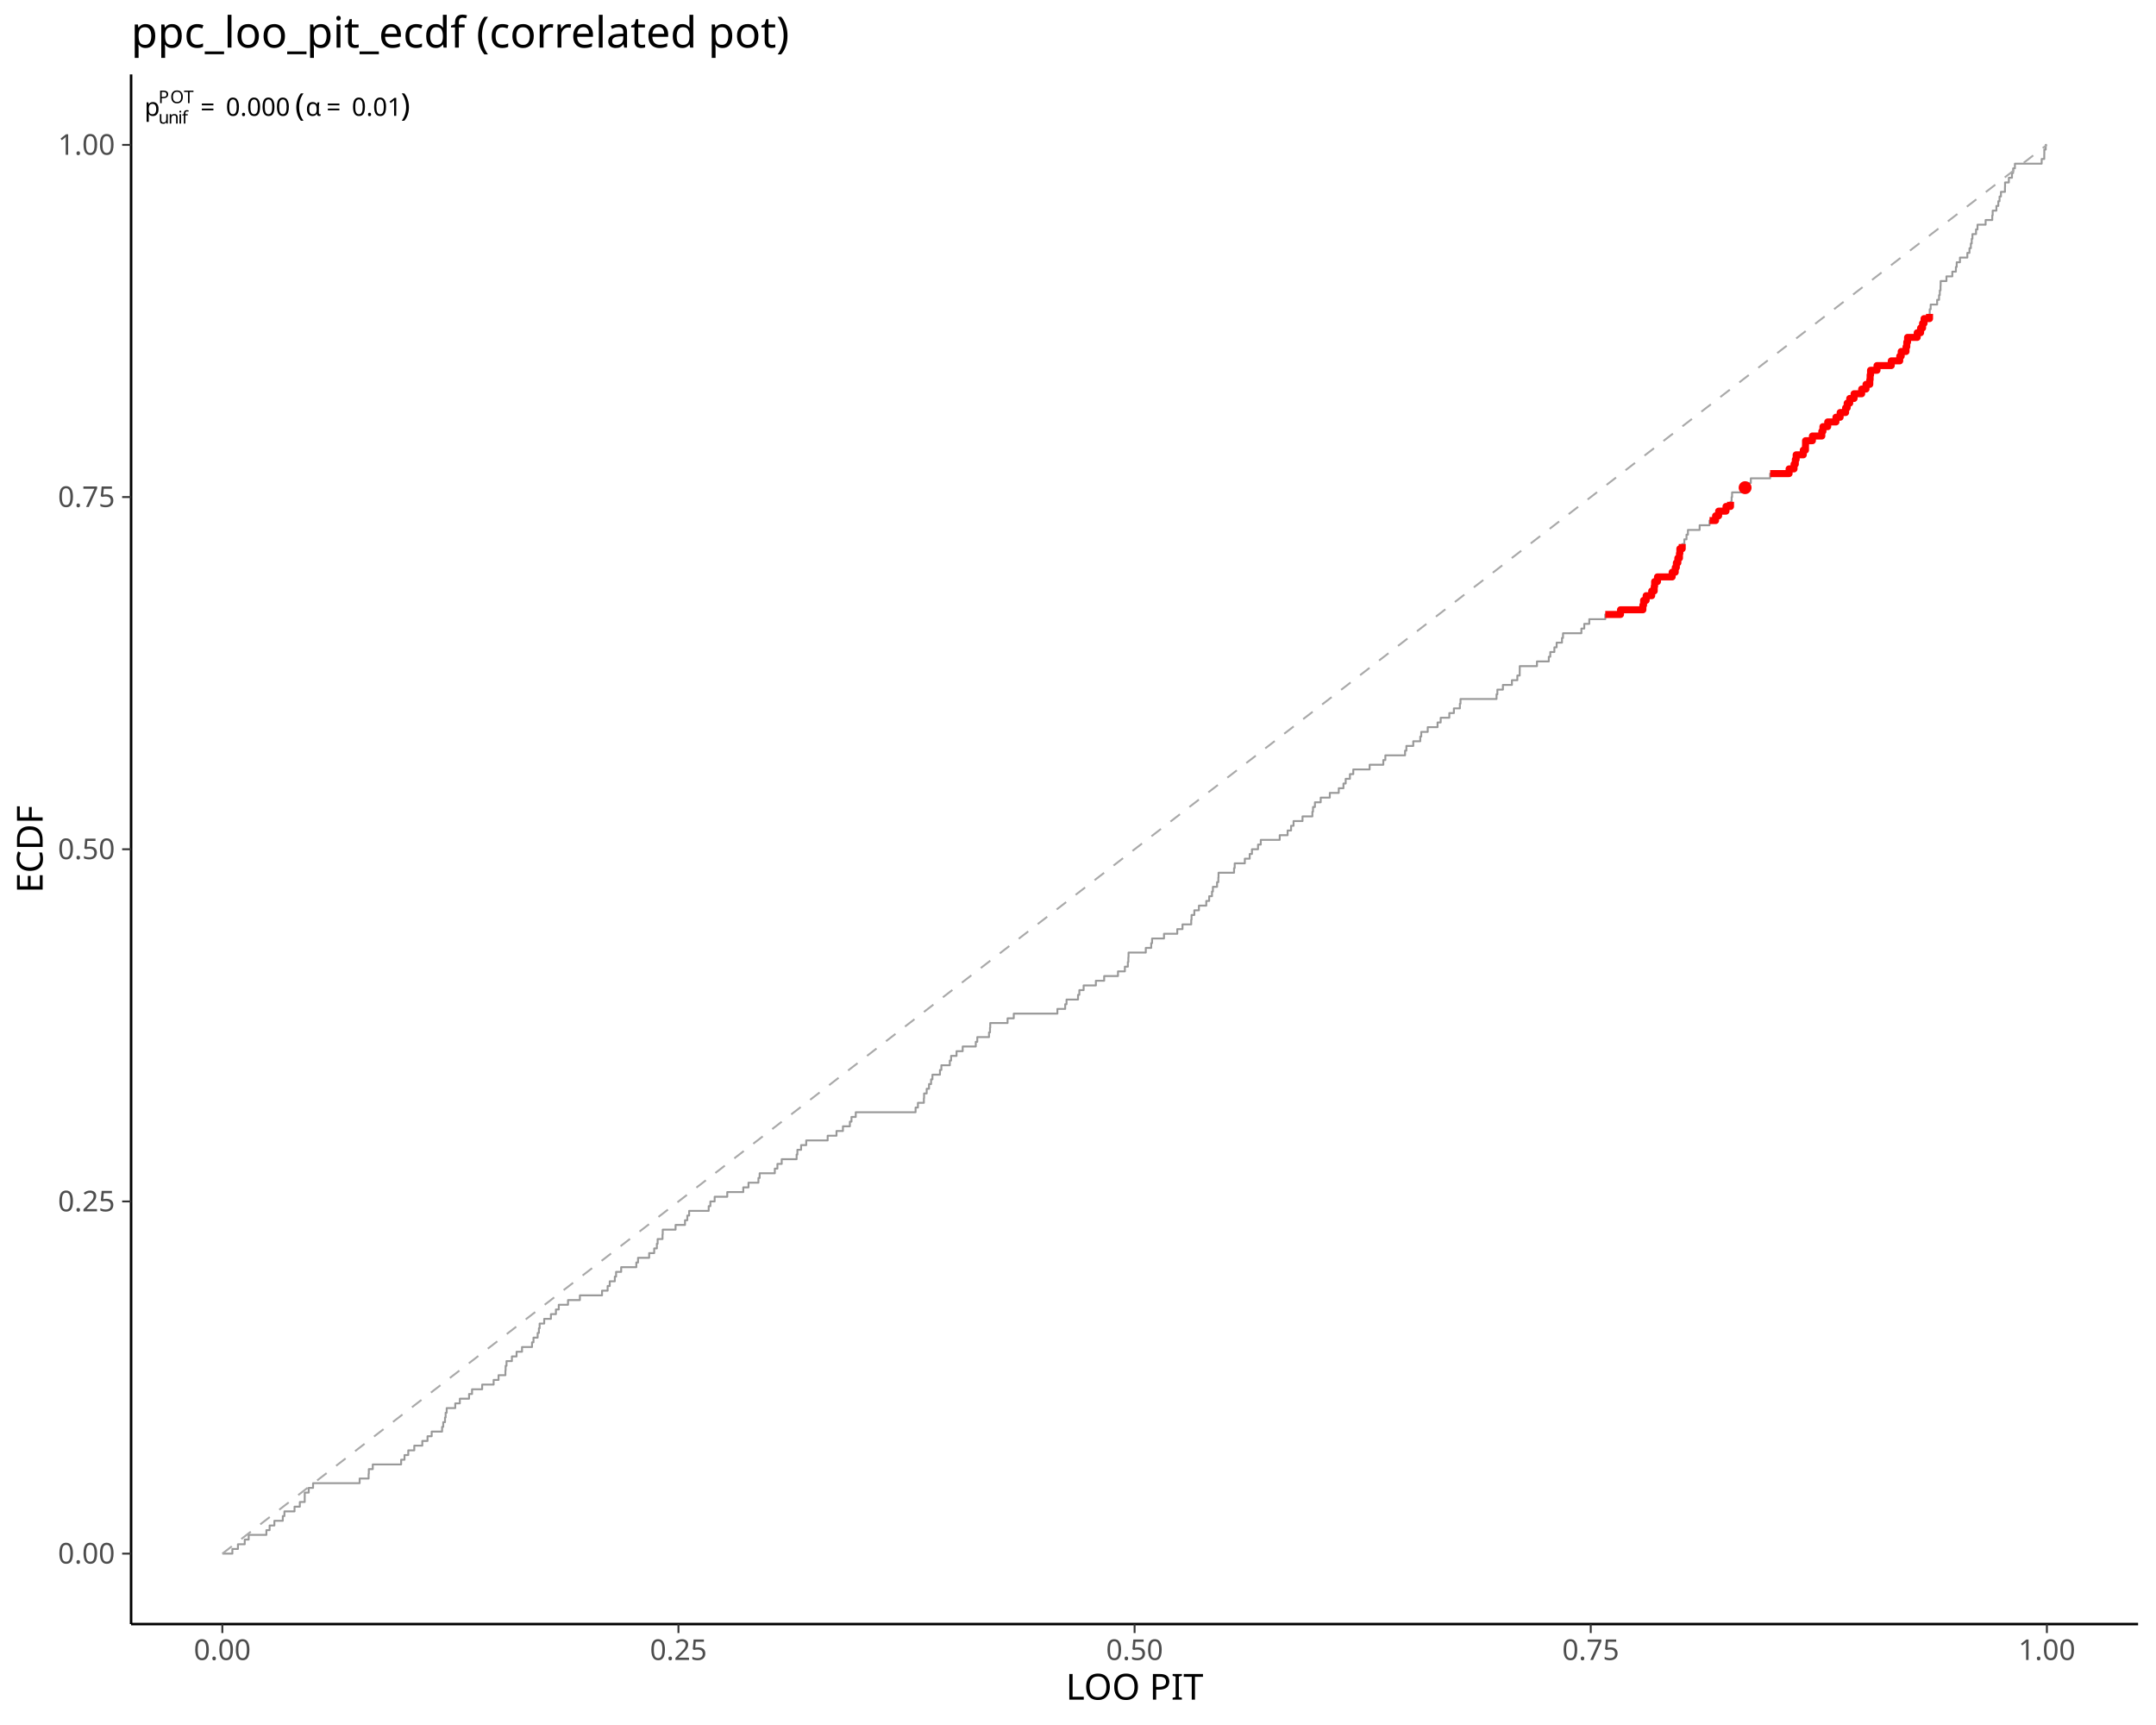
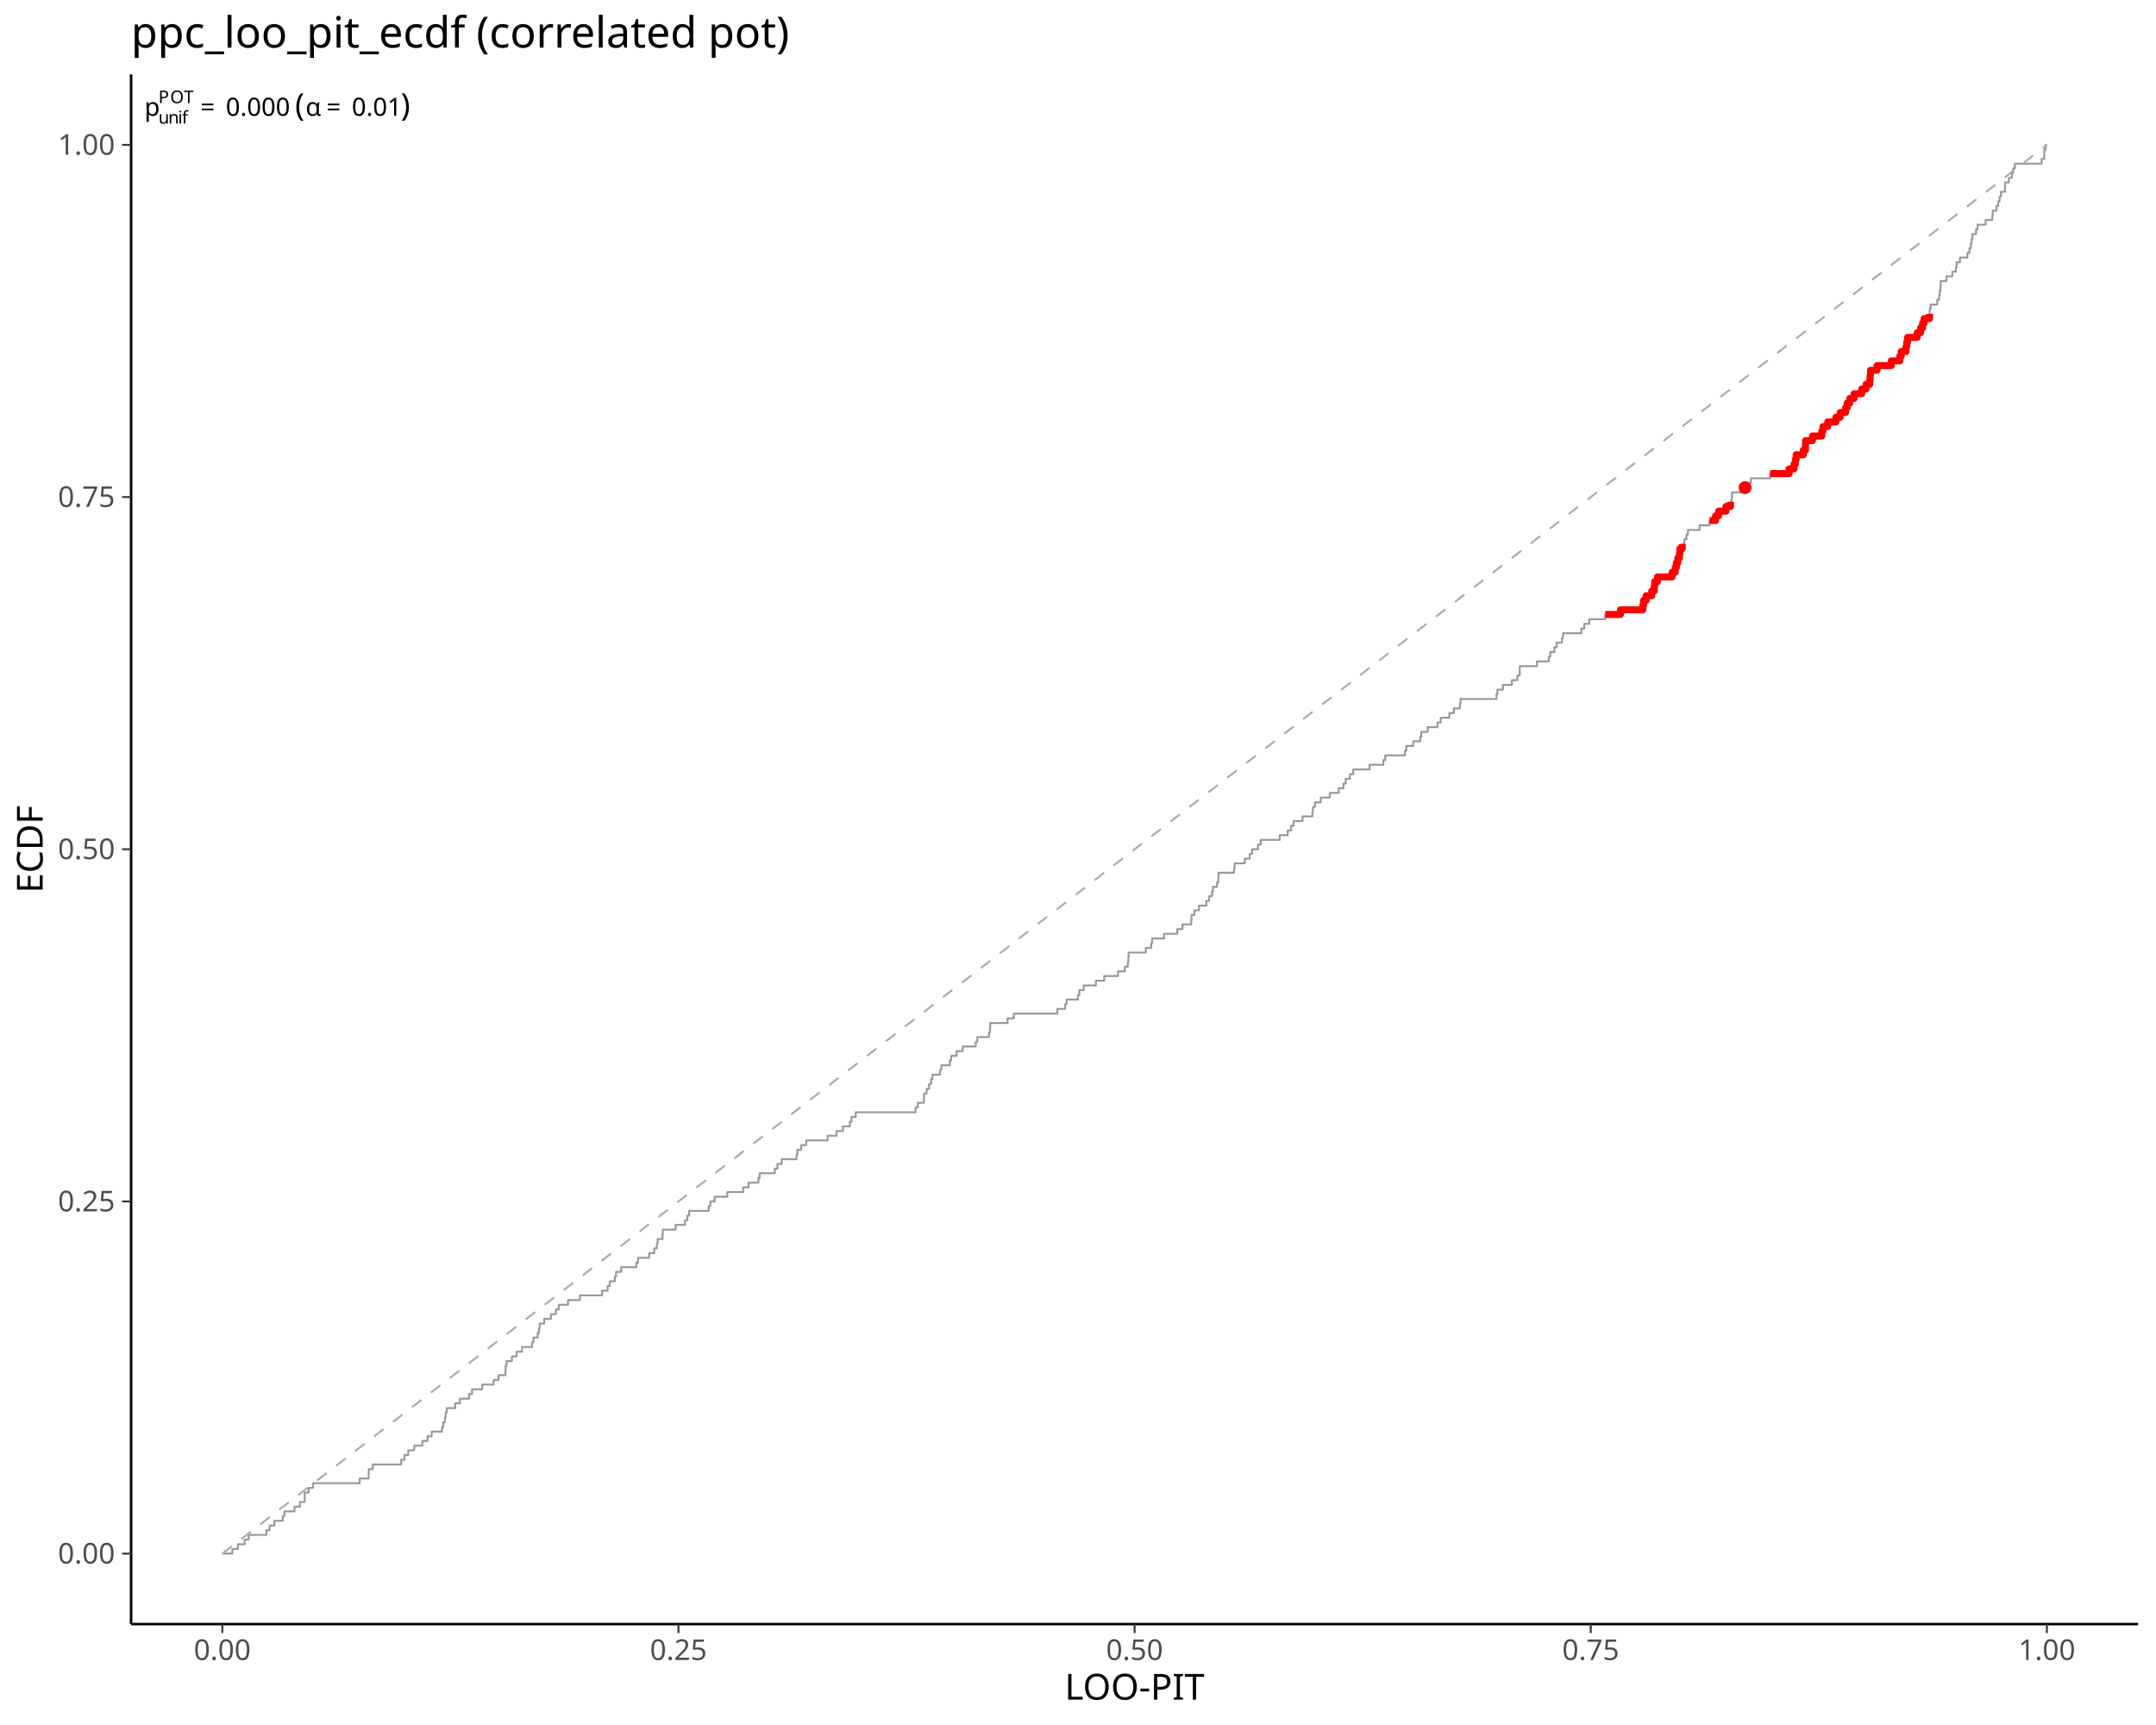
<svg xmlns="http://www.w3.org/2000/svg" class="svglite" data-engine-version="2.0" width="720.00pt" height="576.00pt" viewBox="0 0 720.00 576.00">
  <defs>
    <style type="text/css">
    .svglite line, .svglite polyline, .svglite polygon, .svglite path, .svglite rect, .svglite circle {
      fill: none;
      stroke: #000000;
      stroke-linecap: round;
      stroke-linejoin: round;
      stroke-miterlimit: 10.00;
    }
  </style>
  </defs>
  <rect width="100%" height="100%" style="stroke: none; fill: #FFFFFF;" />
  <defs>
    <clipPath id="cpMC4wMHw3MjAuMDB8MC4wMHw1NzYuMDA=">
      <rect x="0.00" y="0.00" width="720.00" height="576.00" />
    </clipPath>
  </defs>
  <g clip-path="url(#cpMC4wMHw3MjAuMDB8MC4wMHw1NzYuMDA=)">
</g>
  <defs>
    <clipPath id="cpNDMuNzh8NzE0LjAyfDI0Ljg1fDU0Mi4zMA==">
      <rect x="43.78" y="24.85" width="670.24" height="517.45" />
    </clipPath>
  </defs>
  <g clip-path="url(#cpNDMuNzh8NzE0LjAyfDI0Ljg1fDU0Mi4zMA==)">
    <polyline points="74.25,518.78 76.28,518.78 76.28,518.78 77.60,518.78 77.60,517.22 78.32,517.22 78.32,517.22 79.46,517.22 79.46,515.65 80.36,515.65 80.36,515.65 81.73,515.65 81.73,514.08 82.40,514.08 82.40,514.08 83.05,514.08 83.05,512.51 84.44,512.51 84.44,512.51 86.47,512.51 86.47,512.51 88.51,512.51 88.51,512.51 88.96,512.51 88.96,510.94 90.04,510.94 90.04,509.38 90.55,509.38 90.55,509.38 91.63,509.38 91.63,507.81 92.59,507.81 92.59,507.81 94.44,507.81 94.44,506.24 94.63,506.24 94.63,506.24 94.98,506.24 94.98,504.67 96.66,504.67 96.66,504.67 98.36,504.67 98.36,503.10 98.70,503.10 98.70,503.10 100.13,503.10 100.13,501.54 100.74,501.54 100.74,501.54 101.76,501.54 101.76,499.97 101.77,499.97 101.77,498.40 102.78,498.40 102.78,498.40 103.10,498.40 103.10,496.83 104.55,496.83 104.55,495.26 104.81,495.26 104.81,495.26 106.85,495.26 106.85,495.26 108.89,495.26 108.89,495.26 110.93,495.26 110.93,495.26 112.97,495.26 112.97,495.26 115.00,495.26 115.00,495.26 117.04,495.26 117.04,495.26 119.08,495.26 119.08,495.26 120.10,495.26 120.10,493.70 121.12,493.70 121.12,493.70 123.10,493.70 123.10,492.13 123.15,492.13 123.15,492.13 123.17,492.13 123.17,490.56 124.49,490.56 124.49,488.99 125.19,488.99 125.19,488.99 127.23,488.99 127.23,488.99 129.27,488.99 129.27,488.99 131.31,488.99 131.31,488.99 133.34,488.99 133.34,488.99 133.96,488.99 133.96,487.42 135.09,487.42 135.09,485.86 135.38,485.86 135.38,485.86 136.34,485.86 136.34,484.29 137.42,484.29 137.42,484.29 138.35,484.29 138.35,482.72 139.46,482.72 139.46,482.72 141.03,482.72 141.03,481.15 141.50,481.15 141.50,481.15 142.77,481.15 142.77,479.58 143.53,479.58 143.53,479.58 144.16,479.58 144.16,478.02 145.57,478.02 145.57,478.02 147.61,478.02 147.61,478.02 147.64,478.02 147.64,476.45 148.02,476.45 148.02,474.88 148.61,474.88 148.61,473.31 148.82,473.31 148.82,471.74 149.17,471.74 149.17,470.18 149.65,470.18 149.65,470.18 151.68,470.18 151.68,470.18 152.03,470.18 152.03,468.61 153.56,468.61 153.56,467.04 153.72,467.04 153.72,467.04 155.76,467.04 155.76,467.04 156.65,467.04 156.65,465.47 157.64,465.47 157.64,463.90 157.80,463.90 157.80,463.90 159.84,463.90 159.84,463.90 161.02,463.90 161.02,462.33 161.87,462.33 161.87,462.33 163.91,462.33 163.91,462.33 164.85,462.33 164.85,460.77 165.95,460.77 165.95,460.77 166.49,460.77 166.49,459.20 167.99,459.20 167.99,459.20 168.78,459.20 168.78,457.63 168.85,457.63 168.85,456.06 169.15,456.06 169.15,454.49 170.02,454.49 170.02,454.49 170.95,454.49 170.95,452.93 172.06,452.93 172.06,452.93 172.51,452.93 172.51,451.36 174.10,451.36 174.10,451.36 174.33,451.36 174.33,449.79 176.14,449.79 176.14,449.79 177.67,449.79 177.67,448.22 178.16,448.22 178.16,446.65 178.18,446.65 178.18,446.65 179.55,446.65 179.55,445.09 179.97,445.09 179.97,443.52 180.21,443.52 180.21,441.95 180.21,441.95 180.21,441.95 181.74,441.95 181.74,440.38 182.25,440.38 182.25,440.38 183.98,440.38 183.98,438.81 184.29,438.81 184.29,438.81 185.65,438.81 185.65,437.25 186.33,437.25 186.33,437.25 186.60,437.25 186.60,435.68 188.37,435.68 188.37,435.68 189.69,435.68 189.69,434.11 190.40,434.11 190.40,434.11 192.44,434.11 192.44,434.11 193.65,434.11 193.65,432.54 194.48,432.54 194.48,432.54 196.52,432.54 196.52,432.54 198.55,432.54 198.55,432.54 200.59,432.54 200.59,432.54 201.05,432.54 201.05,430.97 202.63,430.97 202.63,430.97 202.92,430.97 202.92,429.41 203.62,429.41 203.62,427.84 204.67,427.84 204.67,427.84 205.32,427.84 205.32,426.27 205.74,426.27 205.74,424.70 206.71,424.70 206.71,424.70 207.44,424.70 207.44,423.13 208.74,423.13 208.74,423.13 210.78,423.13 210.78,423.13 212.50,423.13 212.50,421.57 212.82,421.57 212.82,421.57 213.07,421.57 213.07,420.00 214.86,420.00 214.86,420.00 216.79,420.00 216.79,418.43 216.89,418.43 216.89,418.43 218.47,418.43 218.47,416.86 218.93,416.86 218.93,416.86 219.36,416.86 219.36,415.29 219.62,415.29 219.62,413.73 220.97,413.73 220.97,413.73 221.25,413.73 221.25,412.16 221.32,412.16 221.32,410.59 223.01,410.59 223.01,410.59 225.05,410.59 225.05,410.59 225.61,410.59 225.61,409.02 227.08,409.02 227.08,409.02 228.76,409.02 228.76,407.45 229.12,407.45 229.12,407.45 229.53,407.45 229.53,405.89 230.14,405.89 230.14,404.32 231.16,404.32 231.16,404.32 233.20,404.32 233.20,404.32 235.24,404.32 235.24,404.32 236.67,404.32 236.67,402.75 237.23,402.75 237.23,401.18 237.27,401.18 237.27,401.18 238.66,401.18 238.66,399.61 239.31,399.61 239.31,399.61 241.35,399.61 241.35,399.61 242.87,399.61 242.87,398.05 243.39,398.05 243.39,398.05 245.42,398.05 245.42,398.05 247.46,398.05 247.46,398.05 248.22,398.05 248.22,396.48 249.50,396.48 249.50,396.48 249.96,396.48 249.96,394.91 251.54,394.91 251.54,394.91 253.28,394.91 253.28,393.34 253.58,393.34 253.58,393.34 253.68,393.34 253.68,391.77 255.61,391.77 255.61,391.77 257.65,391.77 257.65,391.77 258.75,391.77 258.75,390.21 259.62,390.21 259.62,388.64 259.69,388.64 259.69,388.64 261.05,388.64 261.05,387.07 261.73,387.07 261.73,387.07 263.76,387.07 263.76,387.07 265.80,387.07 265.80,387.07 266.03,387.07 266.03,385.50 266.29,385.50 266.29,383.93 267.53,383.93 267.53,382.37 267.84,382.37 267.84,382.37 269.24,382.37 269.24,380.80 269.88,380.80 269.88,380.80 271.92,380.80 271.92,380.80 273.95,380.80 273.95,380.80 275.99,380.80 275.99,380.80 276.40,380.80 276.40,379.23 278.03,379.23 278.03,379.23 279.35,379.23 279.35,377.66 280.07,377.66 280.07,377.66 281.50,377.66 281.50,376.09 282.11,376.09 282.11,376.09 283.82,376.09 283.82,374.53 284.14,374.53 284.14,374.53 284.36,374.53 284.36,372.96 285.78,372.96 285.78,371.39 286.18,371.39 286.18,371.39 288.22,371.39 288.22,371.39 290.26,371.39 290.26,371.39 292.29,371.39 292.29,371.39 294.33,371.39 294.33,371.39 296.37,371.39 296.37,371.39 298.41,371.39 298.41,371.39 300.45,371.39 300.45,371.39 302.48,371.39 302.48,371.39 304.52,371.39 304.52,371.39 305.76,371.39 305.76,369.82 306.54,369.82 306.54,368.25 306.56,368.25 306.56,368.25 308.53,368.25 308.53,366.69 308.60,366.69 308.60,366.69 308.60,366.69 308.60,365.12 309.47,365.12 309.47,363.55 310.25,363.55 310.25,361.98 310.63,361.98 310.63,361.98 310.94,361.98 310.94,360.41 311.39,360.41 311.39,358.85 312.67,358.85 312.67,358.85 313.90,358.85 313.90,357.28 314.37,357.28 314.37,355.71 314.71,355.71 314.71,355.71 316.75,355.71 316.75,355.71 317.19,355.71 317.19,354.14 317.62,354.14 317.62,352.57 318.79,352.57 318.79,352.57 319.44,352.57 319.44,351.00 320.82,351.00 320.82,351.00 321.49,351.00 321.49,349.44 322.86,349.44 322.86,349.44 324.90,349.44 324.90,349.44 325.86,349.44 325.86,347.87 326.37,347.87 326.37,346.30 326.94,346.30 326.94,346.30 328.98,346.30 328.98,346.30 330.28,346.30 330.28,344.73 330.62,344.73 330.62,343.16 330.69,343.16 330.69,341.60 331.01,341.60 331.01,341.60 333.05,341.60 333.05,341.60 335.09,341.60 335.09,341.60 336.48,341.60 336.48,340.03 337.13,340.03 337.13,340.03 338.55,340.03 338.55,338.46 339.16,338.46 339.16,338.46 341.20,338.46 341.20,338.46 343.24,338.46 343.24,338.46 345.28,338.46 345.28,338.46 347.32,338.46 347.32,338.46 349.35,338.46 349.35,338.46 351.39,338.46 351.39,338.46 353.12,338.46 353.12,336.89 353.43,336.89 353.43,336.89 355.47,336.89 355.47,336.89 355.72,336.89 355.72,335.32 356.17,335.32 356.17,333.76 357.50,333.76 357.50,333.76 359.54,333.76 359.54,333.76 360.01,333.76 360.01,332.19 360.45,332.19 360.45,330.62 361.58,330.62 361.58,330.62 361.88,330.62 361.88,329.05 363.62,329.05 363.62,329.05 365.66,329.05 365.66,329.05 365.97,329.05 365.97,327.48 367.69,327.48 367.69,327.48 368.74,327.48 368.74,325.92 369.73,325.92 369.73,325.92 371.77,325.92 371.77,325.92 373.35,325.92 373.35,324.35 373.81,324.35 373.81,324.35 375.65,324.35 375.65,322.78 375.85,322.78 375.85,322.78 376.65,322.78 376.65,321.21 376.82,321.21 376.82,319.64 376.88,319.64 376.88,318.08 377.88,318.08 377.88,318.08 379.92,318.08 379.92,318.08 381.96,318.08 381.96,318.08 382.64,318.08 382.64,316.51 384.00,316.51 384.00,316.51 384.45,316.51 384.45,314.94 384.74,314.94 384.74,313.37 386.03,313.37 386.03,313.37 388.07,313.37 388.07,313.37 388.72,313.37 388.72,311.80 390.11,311.80 390.11,311.80 392.15,311.80 392.15,311.80 393.15,311.80 393.15,310.24 394.19,310.24 394.19,310.24 394.90,310.24 394.90,308.67 396.22,308.67 396.22,308.67 397.81,308.67 397.81,307.10 397.92,307.10 397.92,305.53 398.26,305.53 398.26,305.53 398.85,305.53 398.85,303.96 400.30,303.96 400.30,303.96 400.38,303.96 400.38,302.40 402.34,302.40 402.34,302.40 402.84,302.40 402.84,300.83 403.81,300.83 403.81,299.26 404.37,299.26 404.37,299.26 404.75,299.26 404.75,297.69 405.05,297.69 405.05,296.12 406.41,296.12 406.41,296.12 406.44,296.12 406.44,294.56 406.87,294.56 406.87,292.99 406.93,292.99 406.93,291.42 408.45,291.42 408.45,291.42 410.49,291.42 410.49,291.42 412.12,291.42 412.12,289.85 412.33,289.85 412.33,288.28 412.53,288.28 412.53,288.28 414.56,288.28 414.56,288.28 415.71,288.28 415.71,286.72 416.60,286.72 416.60,286.72 417.34,286.72 417.34,285.15 418.09,285.15 418.09,283.58 418.64,283.58 418.64,283.58 420.12,283.58 420.12,282.01 420.68,282.01 420.68,282.01 421.04,282.01 421.04,280.44 422.72,280.44 422.72,280.44 424.75,280.44 424.75,280.44 426.79,280.44 426.79,280.44 427.36,280.44 427.36,278.88 428.83,278.88 428.83,278.88 430.00,278.88 430.00,277.31 430.87,277.31 430.87,277.31 431.16,277.31 431.16,275.74 431.98,275.74 431.98,274.17 432.90,274.17 432.90,274.17 434.94,274.17 434.94,274.17 434.98,274.17 434.98,272.60 436.98,272.60 436.98,272.60 438.27,272.60 438.27,271.04 438.48,271.04 438.48,269.47 439.02,269.47 439.02,269.47 439.12,269.47 439.12,267.90 441.05,267.90 441.05,266.33 441.06,266.33 441.06,266.33 443.09,266.33 443.09,266.33 444.09,266.33 444.09,264.76 445.13,264.76 445.13,264.76 447.08,264.76 447.08,263.20 447.17,263.20 447.17,263.20 448.65,263.20 448.65,261.63 449.21,261.63 449.21,261.63 449.39,261.63 449.39,260.06 450.81,260.06 450.81,258.49 451.24,258.49 451.24,258.49 451.93,258.49 451.93,256.92 453.28,256.92 453.28,256.92 455.32,256.92 455.32,256.92 457.36,256.92 457.36,256.92 457.39,256.92 457.39,255.36 459.40,255.36 459.40,255.36 461.43,255.36 461.43,255.36 461.96,255.36 461.96,253.79 462.64,253.79 462.64,252.22 463.47,252.22 463.47,252.22 465.51,252.22 465.51,252.22 467.55,252.22 467.55,252.22 469.22,252.22 469.22,250.65 469.59,250.65 469.59,250.65 469.66,250.65 469.66,249.08 471.62,249.08 471.62,249.08 471.96,249.08 471.96,247.51 473.66,247.51 473.66,247.51 474.30,247.51 474.30,245.95 474.63,245.95 474.63,244.38 475.70,244.38 475.70,244.38 476.79,244.38 476.79,242.81 477.74,242.81 477.74,242.81 479.77,242.81 479.77,242.81 480.07,242.81 480.07,241.24 481.12,241.24 481.12,239.67 481.81,239.67 481.81,239.67 483.85,239.67 483.85,239.67 484.00,239.67 484.00,238.11 485.53,238.11 485.53,236.54 485.89,236.54 485.89,236.54 487.53,236.54 487.53,234.97 487.74,234.97 487.74,233.40 487.93,233.40 487.93,233.40 489.96,233.40 489.96,233.40 492.00,233.40 492.00,233.40 494.04,233.40 494.04,233.40 496.08,233.40 496.08,233.40 498.11,233.40 498.11,233.40 499.77,233.40 499.77,231.83 500.05,231.83 500.05,230.27 500.15,230.27 500.15,230.27 501.90,230.27 501.90,228.70 502.19,228.70 502.19,228.70 504.23,228.70 504.23,228.70 504.91,228.70 504.91,227.13 506.27,227.13 506.27,227.13 506.72,227.13 506.72,225.56 507.51,225.56 507.51,223.99 507.52,223.99 507.52,222.43 508.30,222.43 508.30,222.43 510.34,222.43 510.34,222.43 512.38,222.43 512.38,222.43 513.27,222.43 513.27,220.86 514.42,220.86 514.42,220.86 516.46,220.86 516.46,220.86 517.22,220.86 517.22,219.29 517.72,219.29 517.72,217.72 518.49,217.72 518.49,217.72 519.09,217.72 519.09,216.15 519.84,216.15 519.84,214.59 520.53,214.59 520.53,214.59 521.63,214.59 521.63,213.02 521.97,213.02 521.97,211.45 522.57,211.45 522.57,211.45 524.61,211.45 524.61,211.45 526.64,211.45 526.64,211.45 528.11,211.45 528.11,209.88 528.68,209.88 528.68,209.88 529.07,209.88 529.07,208.31 530.72,208.31 530.72,208.31 530.74,208.31 530.74,206.75 532.76,206.75 532.76,206.75 534.80,206.75 534.80,206.75 536.08,206.75 536.08,205.18 536.83,205.18 536.83,205.18 538.87,205.18 538.87,205.18 540.91,205.18 540.91,205.18 541.17,205.18 541.17,203.61 542.95,203.61 542.95,203.61 544.98,203.61 544.98,203.61 547.02,203.61 547.02,203.61 548.64,203.61 548.64,202.04 548.88,202.04 548.88,200.47 549.06,200.47 549.06,200.47 549.74,200.47 549.74,198.91 551.10,198.91 551.10,198.91 551.59,198.91 551.59,197.34 552.43,197.34 552.43,195.77 552.56,195.77 552.56,194.20 553.14,194.20 553.14,194.20 553.52,194.20 553.52,192.63 555.17,192.63 555.17,192.63 557.21,192.63 557.21,192.63 558.42,192.63 558.42,191.07 559.25,191.07 559.25,191.07 559.45,191.07 559.45,189.50 559.82,189.50 559.82,187.93 560.32,187.93 560.32,186.36 560.86,186.36 560.86,184.79 560.99,184.79 560.99,183.23 561.29,183.23 561.29,183.23 561.78,183.23 561.78,181.66 562.49,181.66 562.49,180.09 563.21,180.09 563.21,178.52 563.33,178.52 563.33,178.52 563.69,178.52 563.69,176.95 565.36,176.95 565.36,176.95 567.40,176.95 567.40,176.95 567.59,176.95 567.59,175.39 569.44,175.39 569.44,175.39 570.90,175.39 570.90,173.82 571.48,173.82 571.48,173.82 572.92,173.82 572.92,172.25 573.51,172.25 573.51,172.25 573.94,172.25 573.94,170.68 575.55,170.68 575.55,170.68 576.40,170.68 576.40,169.11 577.59,169.11 577.59,169.11 577.91,169.11 577.91,167.55 578.27,167.55 578.27,165.98 578.43,165.98 578.43,164.41 579.63,164.41 579.63,164.41 581.67,164.41 581.67,164.41 582.78,164.41 582.78,162.84 583.36,162.84 583.36,161.27 583.70,161.27 583.70,161.27 584.69,161.27 584.69,159.71 585.74,159.71 585.74,159.71 587.78,159.71 587.78,159.71 589.82,159.71 589.82,159.71 591.14,159.71 591.14,158.14 591.85,158.14 591.85,158.14 593.89,158.14 593.89,158.14 595.93,158.14 595.93,158.14 597.47,158.14 597.47,156.57 597.97,156.57 597.97,156.57 599.12,156.57 599.12,155.00 599.55,155.00 599.55,153.43 599.83,153.43 599.83,151.87 600.01,151.87 600.01,151.87 602.04,151.87 602.04,151.87 602.21,151.87 602.21,150.30 602.94,150.30 602.94,148.73 602.96,148.73 602.96,147.16 604.08,147.16 604.08,147.16 605.25,147.16 605.25,145.59 606.12,145.59 606.12,145.59 608.16,145.59 608.16,145.59 608.40,145.59 608.40,144.02 608.77,144.02 608.77,142.46 610.20,142.46 610.20,142.46 610.37,142.46 610.37,140.89 612.23,140.89 612.23,140.89 613.11,140.89 613.11,139.32 614.27,139.32 614.27,139.32 614.52,139.32 614.52,137.75 616.31,137.75 616.31,137.75 616.34,137.75 616.34,136.18 616.87,136.18 616.87,134.62 617.72,134.62 617.72,133.05 618.35,133.05 618.35,133.05 619.17,133.05 619.17,131.48 620.38,131.48 620.38,131.48 621.71,131.48 621.71,129.91 622.42,129.91 622.42,129.91 623.16,129.91 623.16,128.34 624.42,128.34 624.42,126.78 624.46,126.78 624.46,126.78 624.53,126.78 624.53,125.21 624.67,125.21 624.67,123.64 626.50,123.64 626.50,123.64 626.83,123.64 626.83,122.07 628.54,122.07 628.54,122.07 630.57,122.07 630.57,122.07 631.59,122.07 631.59,120.50 632.61,120.50 632.61,120.50 634.42,120.50 634.42,118.94 634.65,118.94 634.65,118.94 634.91,118.94 634.91,117.37 636.52,117.37 636.52,115.80 636.69,115.80 636.69,115.80 636.77,115.80 636.77,114.23 637.03,114.23 637.03,112.66 638.72,112.66 638.72,112.66 640.25,112.66 640.25,111.10 640.76,111.10 640.76,111.10 641.39,111.10 641.39,109.53 642.05,109.53 642.05,107.96 642.54,107.96 642.54,106.39 642.80,106.39 642.80,106.39 644.37,106.39 644.37,104.82 644.43,104.82 644.43,103.26 644.75,103.26 644.75,101.69 644.84,101.69 644.84,101.69 646.88,101.69 646.88,101.69 646.91,101.69 646.91,100.12 647.55,100.12 647.55,98.55 647.80,98.55 647.80,96.98 648.04,96.98 648.04,95.42 648.08,95.42 648.08,93.85 648.91,93.85 648.91,93.85 650.02,93.85 650.02,92.28 650.95,92.28 650.95,92.28 651.98,92.28 651.98,90.71 652.99,90.71 652.99,90.71 653.17,90.71 653.17,89.14 653.44,89.14 653.44,87.58 654.53,87.58 654.53,86.01 655.03,86.01 655.03,86.01 657.00,86.01 657.00,84.44 657.07,84.44 657.07,84.44 657.71,84.44 657.71,82.87 658.17,82.87 658.17,81.30 658.46,81.30 658.46,79.74 658.70,79.74 658.70,78.17 659.10,78.17 659.10,78.17 659.90,78.17 659.90,76.60 660.39,76.60 660.39,75.03 661.14,75.03 661.14,75.03 663.10,75.03 663.10,73.46 663.18,73.46 663.18,73.46 665.22,73.46 665.22,73.46 665.32,73.46 665.32,71.90 665.46,71.90 665.46,70.33 666.70,70.33 666.70,68.76 667.25,68.76 667.25,68.76 667.34,68.76 667.34,67.19 667.75,67.19 667.75,65.62 668.22,65.62 668.22,64.06 669.29,64.06 669.29,64.06 669.56,64.06 669.56,62.49 669.59,62.49 669.59,60.92 670.86,60.92 670.86,59.35 671.33,59.35 671.33,59.35 671.90,59.35 671.90,57.78 672.29,57.78 672.29,56.22 672.88,56.22 672.88,54.65 673.37,54.65 673.37,54.65 675.41,54.65 675.41,54.65 677.44,54.65 677.44,54.65 679.48,54.65 679.48,54.65 681.52,54.65 681.52,54.65 681.82,54.65 681.82,53.08 682.68,53.08 682.68,51.51 682.70,51.51 682.70,49.94 683.17,49.94 683.17,48.38 683.56,48.38 683.56,48.38 " style="stroke-width: 0.64; stroke: #999999; stroke-linecap: butt;" />
    <line x1="74.25" y1="518.78" x2="683.56" y2="48.38" style="stroke-width: 0.64; stroke: #A9A9A9; stroke-dasharray: 4.00,4.00; stroke-linecap: butt;" />
    <polyline points="536.08,205.18 536.83,205.18 536.83,205.18 538.87,205.18 538.87,205.18 540.91,205.18 540.91,205.18 541.17,205.18 541.17,203.61 542.95,203.61 542.95,203.61 544.98,203.61 544.98,203.61 547.02,203.61 547.02,203.61 548.64,203.61 548.64,202.04 548.88,202.04 548.88,200.47 549.06,200.47 549.06,200.47 549.74,200.47 549.74,198.91 551.10,198.91 551.10,198.91 551.59,198.91 551.59,197.34 552.43,197.34 552.43,195.77 552.56,195.77 552.56,194.20 553.14,194.20 553.14,194.20 553.52,194.20 553.52,192.63 555.17,192.63 555.17,192.63 557.21,192.63 557.21,192.63 558.42,192.63 558.42,191.07 559.25,191.07 559.25,191.07 559.45,191.07 559.45,189.50 559.82,189.50 559.82,187.93 560.32,187.93 560.32,186.36 560.86,186.36 560.86,184.79 560.99,184.79 560.99,183.23 561.29,183.23 561.29,183.23 561.78,183.23 561.78,181.66 " style="stroke-width: 2.35; stroke: #FF0000; stroke-linecap: butt;" />
    <polyline points="570.90,173.82 571.48,173.82 571.48,173.82 572.92,173.82 572.92,172.25 573.51,172.25 573.51,172.25 573.94,172.25 573.94,170.68 575.55,170.68 575.55,170.68 576.40,170.68 576.40,169.11 577.59,169.11 577.59,169.11 577.91,169.11 577.91,167.55 " style="stroke-width: 2.35; stroke: #FF0000; stroke-linecap: butt;" />
    <polyline points="591.14,158.14 591.85,158.14 591.85,158.14 593.89,158.14 593.89,158.14 595.93,158.14 595.93,158.14 597.47,158.14 597.47,156.57 597.97,156.57 597.97,156.57 599.12,156.57 599.12,155.00 599.55,155.00 599.55,153.43 599.83,153.43 599.83,151.87 600.01,151.87 600.01,151.87 602.04,151.87 602.04,151.87 602.21,151.87 602.21,150.30 602.94,150.30 602.94,148.73 602.96,148.73 602.96,147.16 604.08,147.16 604.08,147.16 605.25,147.16 605.25,145.59 606.12,145.59 606.12,145.59 608.16,145.59 608.16,145.59 608.40,145.59 608.40,144.02 608.77,144.02 608.77,142.46 610.20,142.46 610.20,142.46 610.37,142.46 610.37,140.89 612.23,140.89 612.23,140.89 613.11,140.89 613.11,139.32 614.27,139.32 614.27,139.32 614.52,139.32 614.52,137.75 616.31,137.75 616.31,137.75 616.34,137.75 616.34,136.18 616.87,136.18 616.87,134.62 617.72,134.62 617.72,133.05 618.35,133.05 618.35,133.05 619.17,133.05 619.17,131.48 620.38,131.48 620.38,131.48 621.71,131.48 621.71,129.91 622.42,129.91 622.42,129.91 623.16,129.91 623.16,128.34 624.42,128.34 624.42,126.78 624.46,126.78 624.46,126.78 624.53,126.78 624.53,125.21 624.67,125.21 624.67,123.64 626.50,123.64 626.50,123.64 626.83,123.64 626.83,122.07 628.54,122.07 628.54,122.07 630.57,122.07 630.57,122.07 631.59,122.07 631.59,120.50 632.61,120.50 632.61,120.50 634.42,120.50 634.42,118.94 634.65,118.94 634.65,118.94 634.91,118.94 634.91,117.37 636.52,117.37 636.52,115.80 636.69,115.80 636.69,115.80 636.77,115.80 636.77,114.23 637.03,114.23 637.03,112.66 638.72,112.66 638.72,112.66 640.25,112.66 640.25,111.10 640.76,111.10 640.76,111.10 641.39,111.10 641.39,109.53 642.05,109.53 642.05,107.96 642.54,107.96 642.54,106.39 642.80,106.39 642.80,106.39 644.37,106.39 644.37,104.82 " style="stroke-width: 2.35; stroke: #FF0000; stroke-linecap: butt;" />
    <circle cx="582.78" cy="162.84" r="1.77" style="stroke-width: 0.77; stroke: #FF0000; fill: #FF0000;" />
    <text x="48.24" y="38.67" style="font-size: 8.40px; font-family: sans;" textLength="4.67px" lengthAdjust="spacingAndGlyphs">p</text>
    <text x="52.91" y="41.27" style="font-size: 5.88px; font-family: sans;" textLength="3.27px" lengthAdjust="spacingAndGlyphs">u</text>
    <text x="56.18" y="41.27" style="font-size: 5.88px; font-family: sans;" textLength="3.27px" lengthAdjust="spacingAndGlyphs">n</text>
    <text x="59.45" y="41.27" style="font-size: 5.88px; font-family: sans;" textLength="1.31px" lengthAdjust="spacingAndGlyphs">i</text>
    <text x="60.75" y="41.27" style="font-size: 5.88px; font-family: sans;" textLength="1.63px" lengthAdjust="spacingAndGlyphs">f</text>
    <text x="52.91" y="34.45" style="font-size: 5.88px; font-family: sans;" textLength="3.92px" lengthAdjust="spacingAndGlyphs">P</text>
    <text x="56.83" y="34.45" style="font-size: 5.88px; font-family: sans;" textLength="4.58px" lengthAdjust="spacingAndGlyphs">O</text>
    <text x="61.41" y="34.45" style="font-size: 5.88px; font-family: sans;" textLength="3.59px" lengthAdjust="spacingAndGlyphs">T</text>
    <text x="66.94" y="38.67" style="font-size: 8.40px; font-family: sans;" textLength="6.52px" lengthAdjust="spacingAndGlyphs">=</text>
    <text x="75.41" y="38.67" style="font-size: 8.40px; font-family: sans;" textLength="21.02px" lengthAdjust="spacingAndGlyphs">0.000</text>
    <text x="96.43" y="38.67" style="font-size: 8.40px; font-family: sans;" textLength="2.10px" lengthAdjust="spacingAndGlyphs"> </text>
    <text x="98.53" y="38.67" style="font-size: 10.50px; font-family: sans;" textLength="3.50px" lengthAdjust="spacingAndGlyphs">(</text>
    <text x="102.03" y="38.67" style="font-size: 8.40px; font-family: sans;" textLength="5.04px" lengthAdjust="spacingAndGlyphs">α</text>
    <text x="109.01" y="38.67" style="font-size: 8.40px; font-family: sans;" textLength="6.52px" lengthAdjust="spacingAndGlyphs">=</text>
    <text x="117.48" y="38.67" style="font-size: 8.40px; font-family: sans;" textLength="16.35px" lengthAdjust="spacingAndGlyphs">0.01</text>
    <text x="133.83" y="38.67" style="font-size: 10.50px; font-family: sans;" textLength="3.49px" lengthAdjust="spacingAndGlyphs">)</text>
  </g>
  <g clip-path="url(#cpMC4wMHw3MjAuMDB8MC4wMHw1NzYuMDA=)">
    <polyline points="43.78,542.30 43.78,24.85 " style="stroke-width: 0.85; stroke-linecap: butt;" />
    <text x="38.40" y="522.09" text-anchor="end" style="font-size: 9.60px; fill: #4D4D4D; font-family: sans;" textLength="18.69px" lengthAdjust="spacingAndGlyphs">0.00</text>
    <text x="38.40" y="404.49" text-anchor="end" style="font-size: 9.60px; fill: #4D4D4D; font-family: sans;" textLength="18.69px" lengthAdjust="spacingAndGlyphs">0.25</text>
    <text x="38.40" y="286.88" text-anchor="end" style="font-size: 9.60px; fill: #4D4D4D; font-family: sans;" textLength="18.69px" lengthAdjust="spacingAndGlyphs">0.50</text>
    <text x="38.40" y="169.28" text-anchor="end" style="font-size: 9.60px; fill: #4D4D4D; font-family: sans;" textLength="18.69px" lengthAdjust="spacingAndGlyphs">0.75</text>
    <text x="38.40" y="51.68" text-anchor="end" style="font-size: 9.60px; fill: #4D4D4D; font-family: sans;" textLength="18.69px" lengthAdjust="spacingAndGlyphs">1.00</text>
    <polyline points="40.79,518.78 43.78,518.78 " style="stroke-width: 0.64; stroke: #333333; stroke-linecap: butt;" />
    <polyline points="40.79,401.18 43.78,401.18 " style="stroke-width: 0.64; stroke: #333333; stroke-linecap: butt;" />
    <polyline points="40.79,283.58 43.78,283.58 " style="stroke-width: 0.64; stroke: #333333; stroke-linecap: butt;" />
    <polyline points="40.79,165.98 43.78,165.98 " style="stroke-width: 0.64; stroke: #333333; stroke-linecap: butt;" />
    <polyline points="40.79,48.38 43.78,48.38 " style="stroke-width: 0.64; stroke: #333333; stroke-linecap: butt;" />
    <polyline points="43.78,542.30 714.02,542.30 " style="stroke-width: 0.85; stroke-linecap: butt;" />
    <polyline points="74.25,545.29 74.25,542.30 " style="stroke-width: 0.64; stroke: #333333; stroke-linecap: butt;" />
    <polyline points="226.57,545.29 226.57,542.30 " style="stroke-width: 0.64; stroke: #333333; stroke-linecap: butt;" />
    <polyline points="378.90,545.29 378.90,542.30 " style="stroke-width: 0.64; stroke: #333333; stroke-linecap: butt;" />
    <polyline points="531.23,545.29 531.23,542.30 " style="stroke-width: 0.64; stroke: #333333; stroke-linecap: butt;" />
    <polyline points="683.56,545.29 683.56,542.30 " style="stroke-width: 0.64; stroke: #333333; stroke-linecap: butt;" />
    <text x="74.25" y="554.29" text-anchor="middle" style="font-size: 9.60px; fill: #4D4D4D; font-family: sans;" textLength="18.69px" lengthAdjust="spacingAndGlyphs">0.00</text>
    <text x="226.57" y="554.29" text-anchor="middle" style="font-size: 9.60px; fill: #4D4D4D; font-family: sans;" textLength="18.69px" lengthAdjust="spacingAndGlyphs">0.25</text>
    <text x="378.90" y="554.29" text-anchor="middle" style="font-size: 9.60px; fill: #4D4D4D; font-family: sans;" textLength="18.69px" lengthAdjust="spacingAndGlyphs">0.50</text>
    <text x="531.23" y="554.29" text-anchor="middle" style="font-size: 9.60px; fill: #4D4D4D; font-family: sans;" textLength="18.69px" lengthAdjust="spacingAndGlyphs">0.75</text>
    <text x="683.56" y="554.29" text-anchor="middle" style="font-size: 9.60px; fill: #4D4D4D; font-family: sans;" textLength="18.69px" lengthAdjust="spacingAndGlyphs">1.00</text>
-     <text x="378.90" y="567.53" text-anchor="middle" style="font-size: 12.00px; font-family: sans;" textLength="47.35px" lengthAdjust="spacingAndGlyphs">LOO PIT</text>
+     <text x="378.90" y="567.53" text-anchor="middle" style="font-size: 12.00px; font-family: sans;" textLength="48.02px" lengthAdjust="spacingAndGlyphs">LOO-PIT</text>
    <text transform="translate(14.24,283.58) rotate(-90)" text-anchor="middle" style="font-size: 12.00px; font-family: sans;" textLength="32.67px" lengthAdjust="spacingAndGlyphs">ECDF</text>
    <text x="43.78" y="15.89" style="font-size: 14.40px; font-family: sans;" textLength="210.55px" lengthAdjust="spacingAndGlyphs">ppc_loo_pit_ecdf (correlated pot)</text>
  </g>
</svg>
